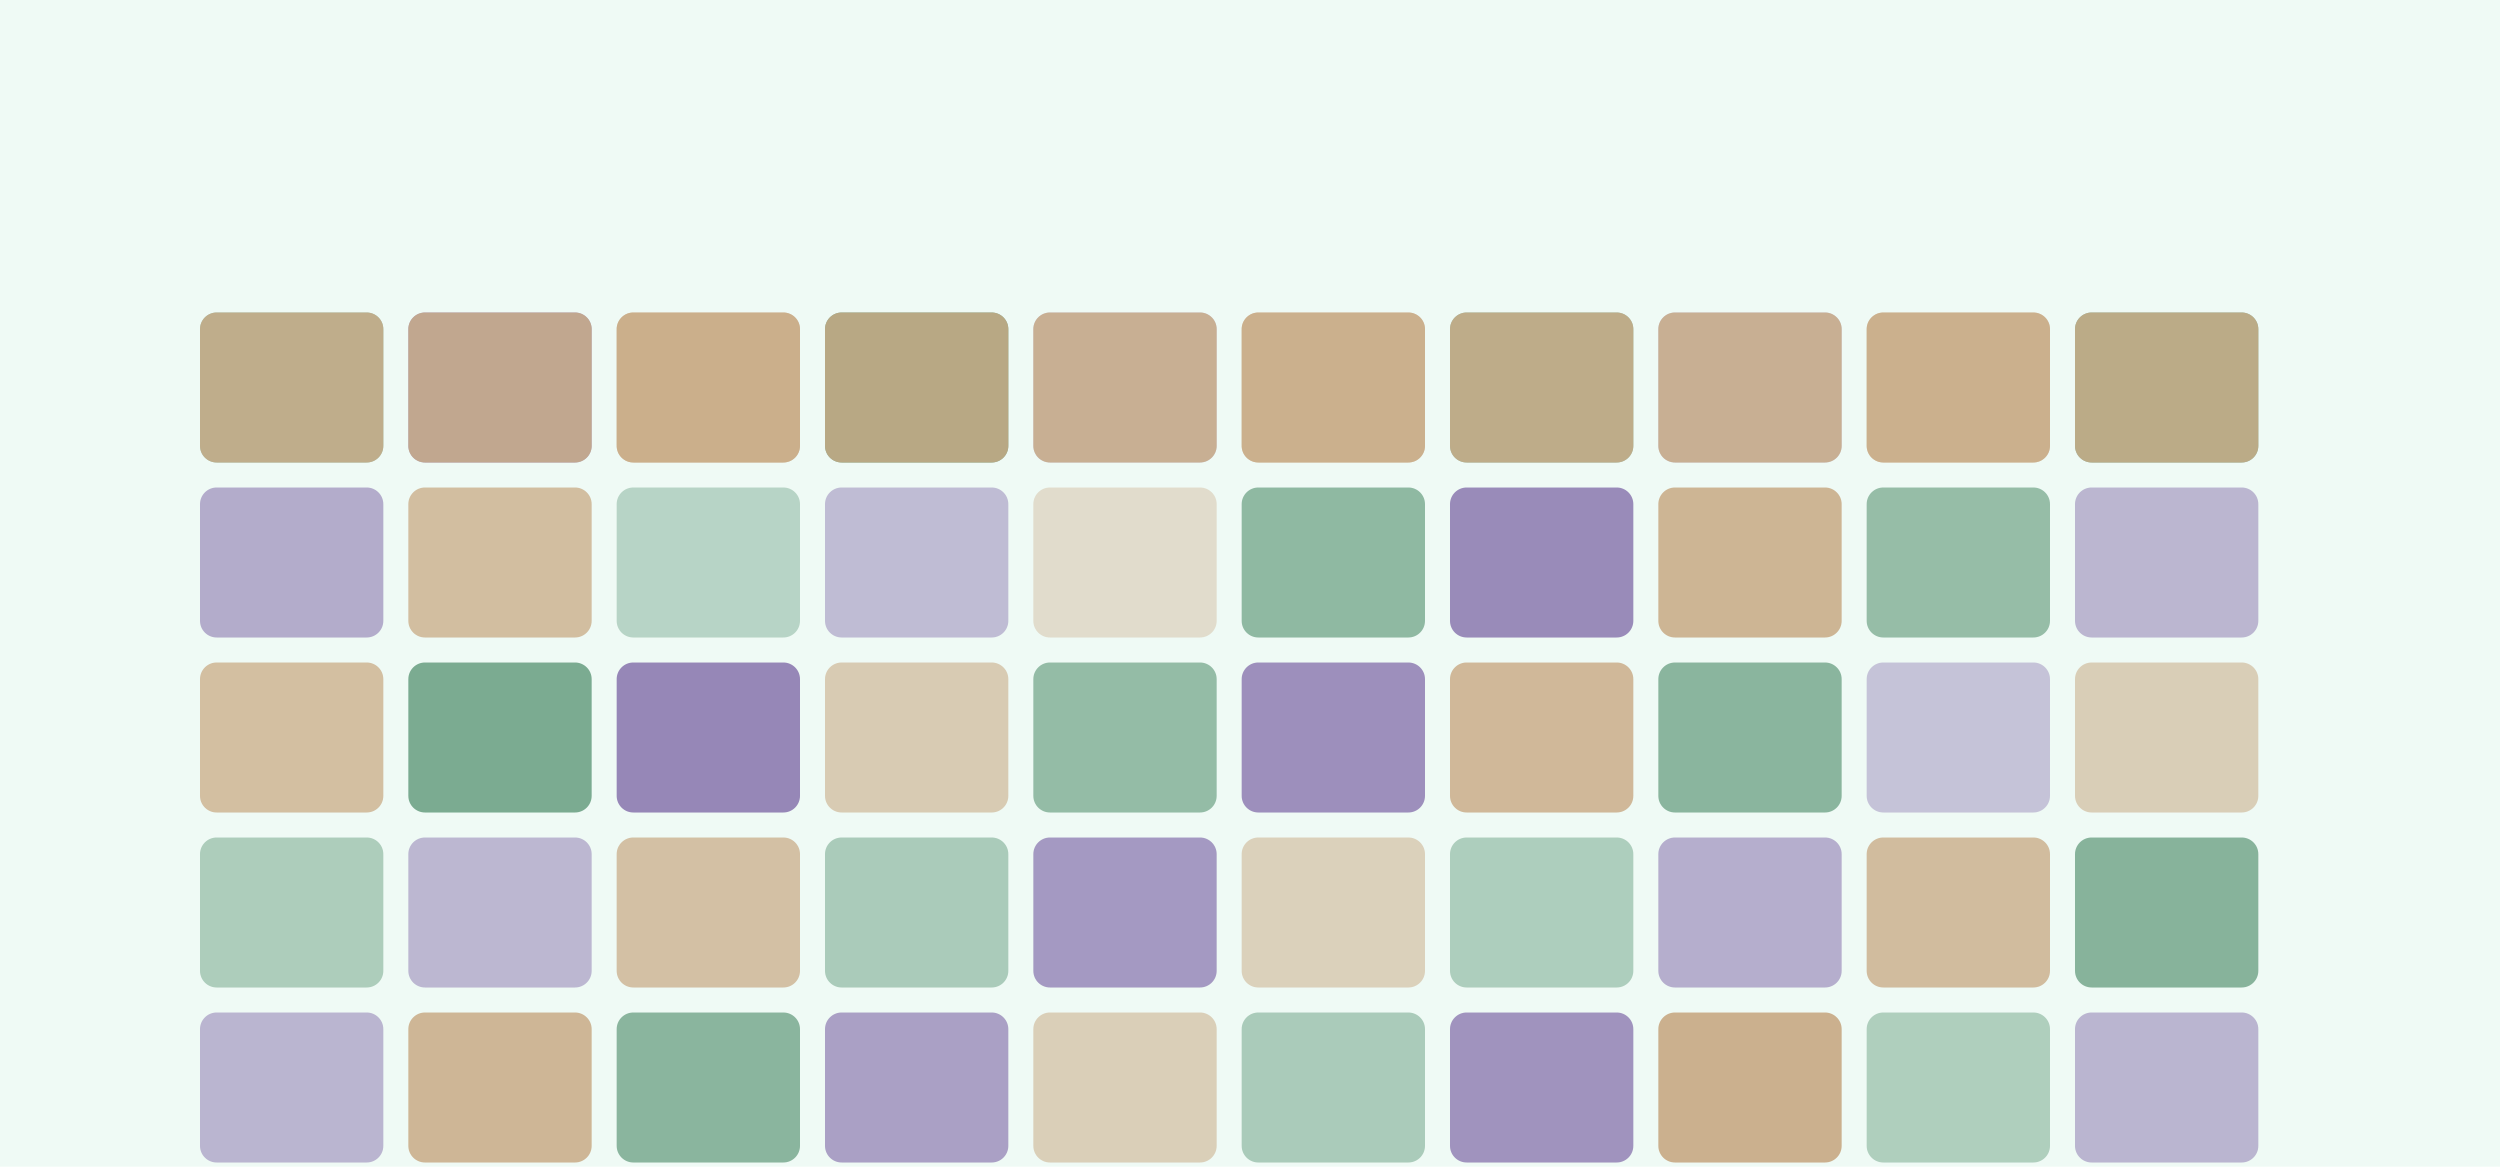
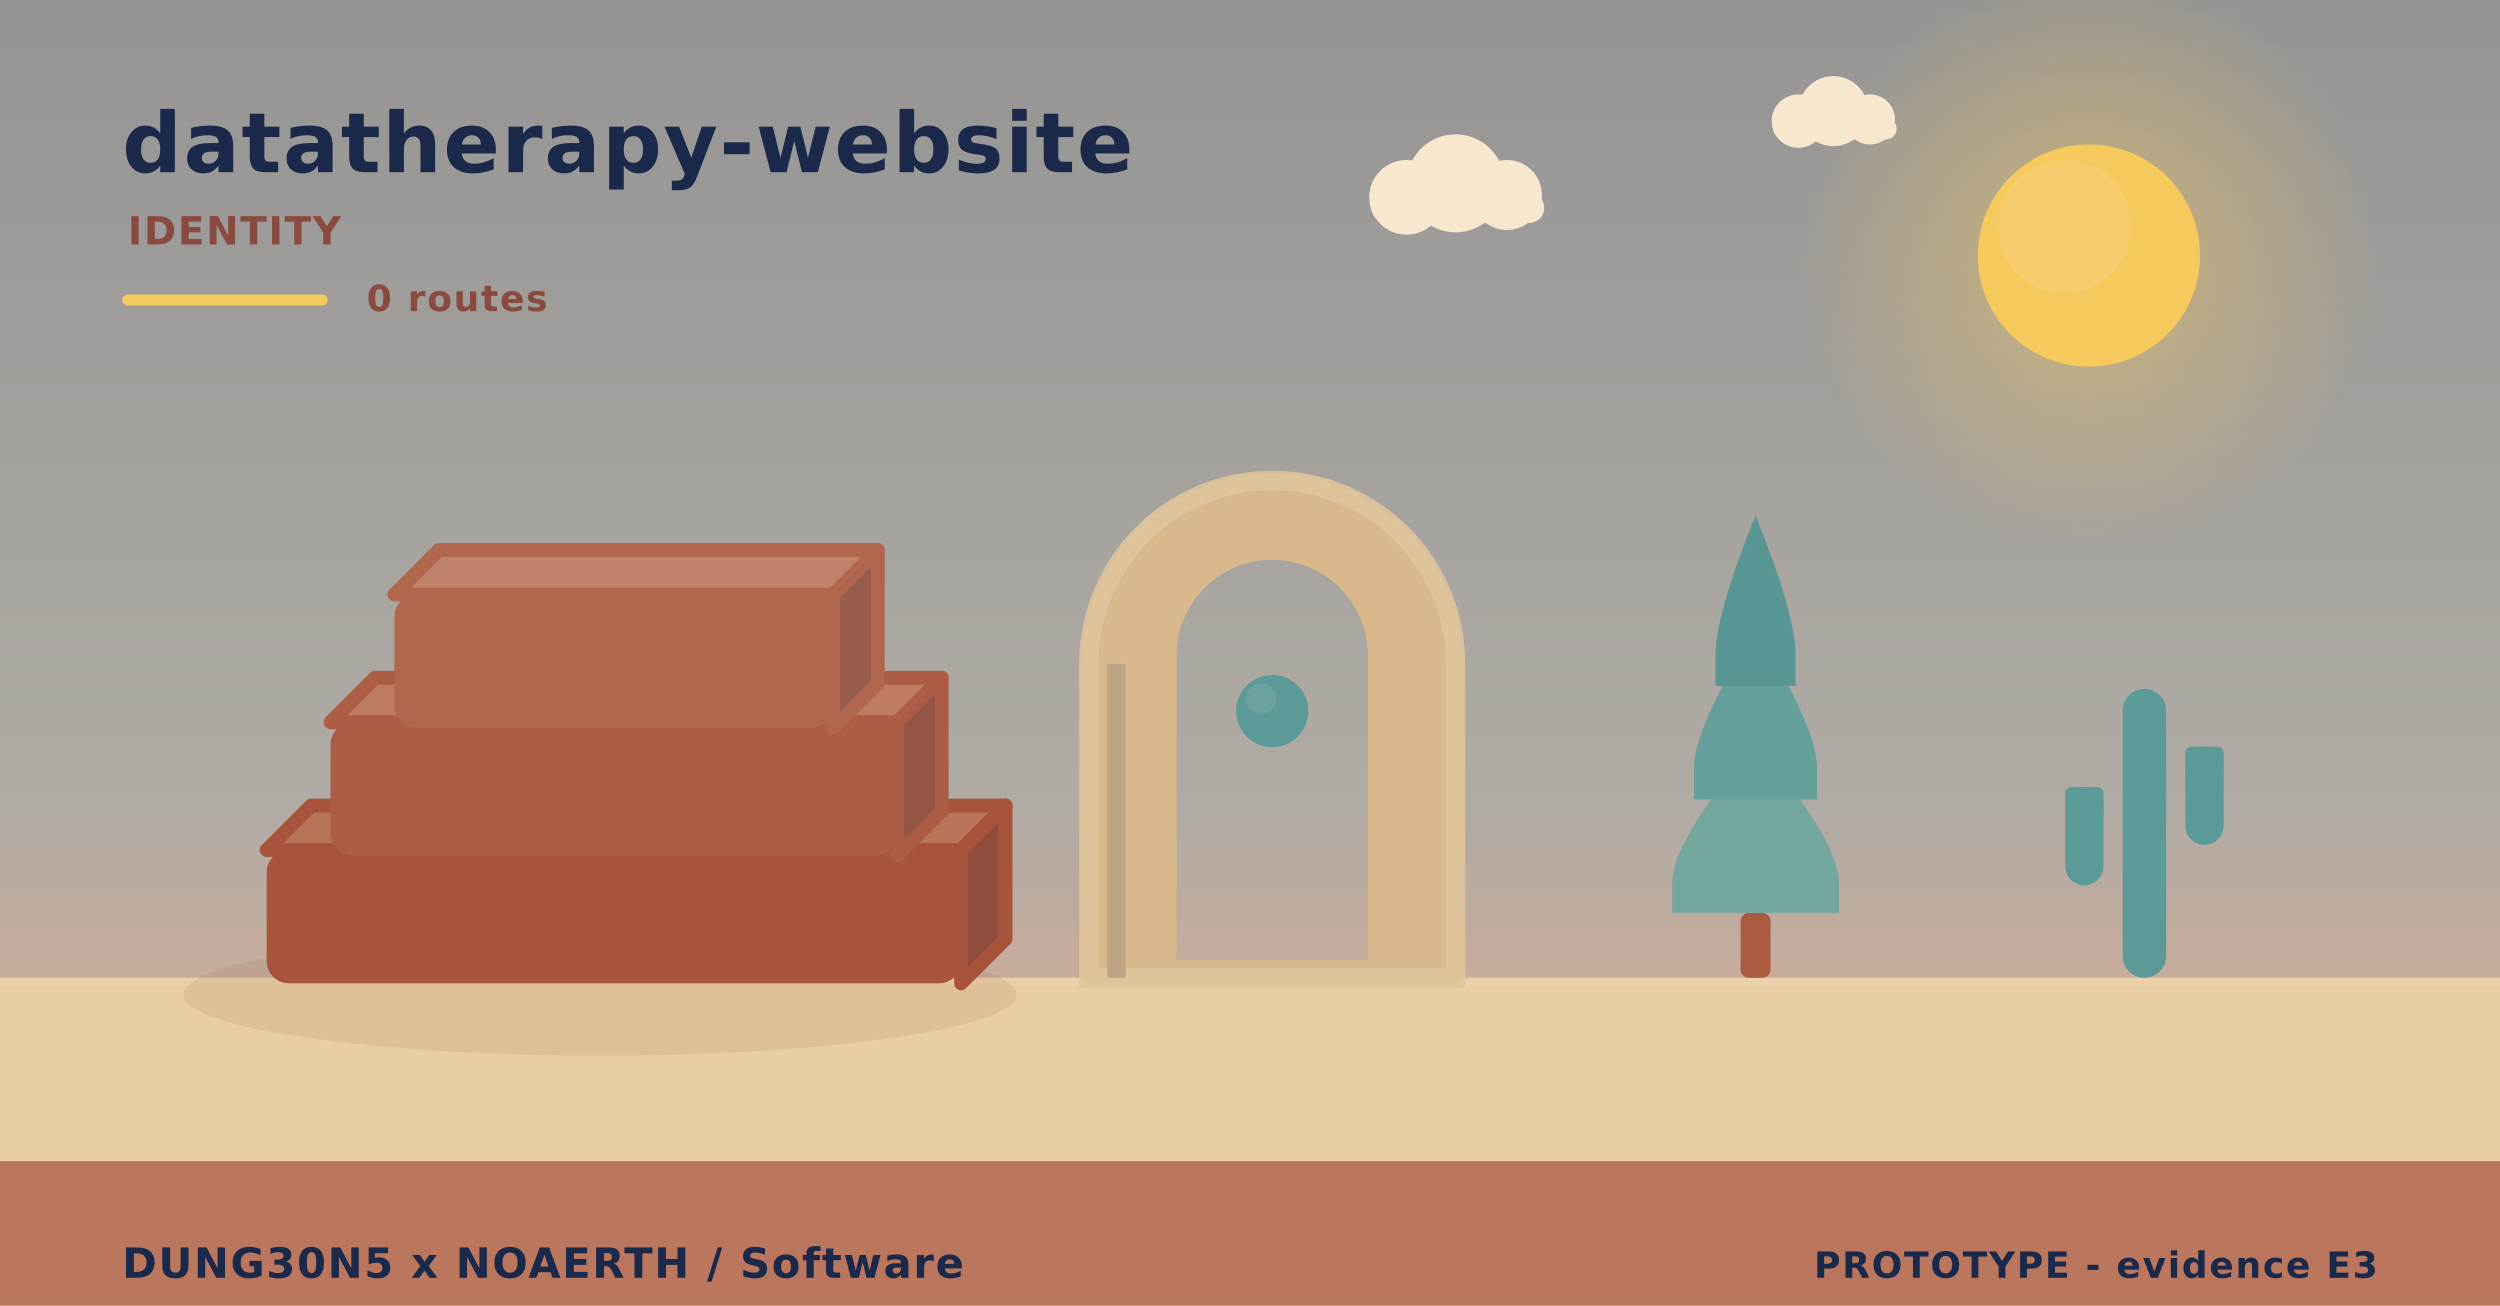
- <svg xmlns="http://www.w3.org/2000/svg" viewBox="0 0 1200 560" width="1200" height="560" role="img" aria-label="datatherapy-website hero">
-   <rect width="1200" height="560" fill="#effaf5" />
-   <defs>
-     <linearGradient id="gh" x1="0" y1="0" x2="1" y2="1">
-       <stop offset="0%" stop-color="#74a68b" />
-       <stop offset="100%" stop-color="#907eb3" />
-     </linearGradient>
-   </defs>
-   <rect x="96.00" y="150.00" width="88.00" height="72.00" rx="8.00" fill="#74a68b" opacity="0.63" />
-   <rect x="196.00" y="150.00" width="88.00" height="72.00" rx="8.00" fill="#907eb3" opacity="0.70" />
-   <rect x="296.00" y="150.00" width="88.00" height="72.00" rx="8.00" fill="#c7a781" opacity="0.54" />
-   <rect x="396.00" y="150.00" width="88.00" height="72.00" rx="8.00" fill="#74a68b" opacity="0.94" />
-   <rect x="496.00" y="150.00" width="88.00" height="72.00" rx="8.00" fill="#907eb3" opacity="0.35" />
-   <rect x="596.00" y="150.00" width="88.00" height="72.00" rx="8.00" fill="#c7a781" opacity="0.49" />
-   <rect x="696.00" y="150.00" width="88.00" height="72.00" rx="8.00" fill="#74a68b" opacity="0.69" />
-   <rect x="796.00" y="150.00" width="88.00" height="72.00" rx="8.00" fill="#907eb3" opacity="0.35" />
-   <rect x="896.00" y="150.00" width="88.00" height="72.00" rx="8.00" fill="#c7a781" opacity="0.46" />
-   <rect x="996.00" y="150.00" width="88.00" height="72.00" rx="8.00" fill="#74a68b" opacity="0.79" />
-   <rect x="96.00" y="234.00" width="88.00" height="72.00" rx="8.00" fill="#907eb3" opacity="0.63" />
-   <rect x="196.00" y="234.00" width="88.00" height="72.00" rx="8.00" fill="#c7a781" opacity="0.73" />
-   <rect x="296.00" y="234.00" width="88.00" height="72.00" rx="8.00" fill="#74a68b" opacity="0.45" />
-   <rect x="396.00" y="234.00" width="88.00" height="72.00" rx="8.00" fill="#907eb3" opacity="0.50" />
-   <rect x="496.00" y="234.00" width="88.00" height="72.00" rx="8.00" fill="#c7a781" opacity="0.36" />
-   <rect x="596.00" y="234.00" width="88.00" height="72.00" rx="8.00" fill="#74a68b" opacity="0.78" />
-   <rect x="696.00" y="234.00" width="88.00" height="72.00" rx="8.00" fill="#907eb3" opacity="0.90" />
-   <rect x="796.00" y="234.00" width="88.00" height="72.00" rx="8.00" fill="#c7a781" opacity="0.83" />
-   <rect x="896.00" y="234.00" width="88.00" height="72.00" rx="8.00" fill="#74a68b" opacity="0.73" />
-   <rect x="996.00" y="234.00" width="88.00" height="72.00" rx="8.00" fill="#907eb3" opacity="0.55" />
-   <rect x="96.00" y="318.00" width="88.00" height="72.00" rx="8.00" fill="#c7a781" opacity="0.72" />
-   <rect x="196.00" y="318.00" width="88.00" height="72.00" rx="8.00" fill="#74a68b" opacity="0.94" />
-   <rect x="296.00" y="318.00" width="88.00" height="72.00" rx="8.00" fill="#907eb3" opacity="0.93" />
-   <rect x="396.00" y="318.00" width="88.00" height="72.00" rx="8.00" fill="#c7a781" opacity="0.57" />
-   <rect x="496.00" y="318.00" width="88.00" height="72.00" rx="8.00" fill="#74a68b" opacity="0.74" />
-   <rect x="596.00" y="318.00" width="88.00" height="72.00" rx="8.00" fill="#907eb3" opacity="0.86" />
-   <rect x="696.00" y="318.00" width="88.00" height="72.00" rx="8.00" fill="#c7a781" opacity="0.79" />
-   <rect x="796.00" y="318.00" width="88.00" height="72.00" rx="8.00" fill="#74a68b" opacity="0.82" />
-   <rect x="896.00" y="318.00" width="88.00" height="72.00" rx="8.00" fill="#907eb3" opacity="0.44" />
-   <rect x="996.00" y="318.00" width="88.00" height="72.00" rx="8.00" fill="#c7a781" opacity="0.53" />
-   <rect x="96.00" y="402.00" width="88.00" height="72.00" rx="8.00" fill="#74a68b" opacity="0.54" />
-   <rect x="196.00" y="402.00" width="88.00" height="72.00" rx="8.00" fill="#907eb3" opacity="0.54" />
-   <rect x="296.00" y="402.00" width="88.00" height="72.00" rx="8.00" fill="#c7a781" opacity="0.70" />
-   <rect x="396.00" y="402.00" width="88.00" height="72.00" rx="8.00" fill="#74a68b" opacity="0.56" />
-   <rect x="496.00" y="402.00" width="88.00" height="72.00" rx="8.00" fill="#907eb3" opacity="0.78" />
-   <rect x="596.00" y="402.00" width="88.00" height="72.00" rx="8.00" fill="#c7a781" opacity="0.50" />
-   <rect x="696.00" y="402.00" width="88.00" height="72.00" rx="8.00" fill="#74a68b" opacity="0.53" />
-   <rect x="796.00" y="402.00" width="88.00" height="72.00" rx="8.00" fill="#907eb3" opacity="0.61" />
-   <rect x="896.00" y="402.00" width="88.00" height="72.00" rx="8.00" fill="#c7a781" opacity="0.75" />
-   <rect x="996.00" y="402.00" width="88.00" height="72.00" rx="8.00" fill="#74a68b" opacity="0.84" />
-   <rect x="96.00" y="486.00" width="88.00" height="72.00" rx="8.00" fill="#907eb3" opacity="0.56" />
-   <rect x="196.00" y="486.00" width="88.00" height="72.00" rx="8.00" fill="#c7a781" opacity="0.82" />
-   <rect x="296.00" y="486.00" width="88.00" height="72.00" rx="8.00" fill="#74a68b" opacity="0.82" />
-   <rect x="396.00" y="486.00" width="88.00" height="72.00" rx="8.00" fill="#907eb3" opacity="0.73" />
-   <rect x="496.00" y="486.00" width="88.00" height="72.00" rx="8.00" fill="#c7a781" opacity="0.52" />
-   <rect x="596.00" y="486.00" width="88.00" height="72.00" rx="8.00" fill="#74a68b" opacity="0.56" />
-   <rect x="696.00" y="486.00" width="88.00" height="72.00" rx="8.00" fill="#907eb3" opacity="0.83" />
-   <rect x="796.00" y="486.00" width="88.00" height="72.00" rx="8.00" fill="#c7a781" opacity="0.89" />
-   <rect x="896.00" y="486.00" width="88.00" height="72.00" rx="8.00" fill="#74a68b" opacity="0.52" />
-   <rect x="996.00" y="486.00" width="88.00" height="72.00" rx="8.00" fill="#907eb3" opacity="0.56" />
+ <svg xmlns="http://www.w3.org/2000/svg" width="900" height="470" viewBox="0 0 900 470" role="img" aria-label="datatherapy-website - identity">
+   <linearGradient id="skyh" x1="0" y1="0" x2="0" y2="1">
+     <stop offset="0" stop-color="#959494" />
+     <stop offset="0.62" stop-color="#b0aba4" />
+     <stop offset="1" stop-color="#f3ad8a" />
+   </linearGradient>
+   <rect width="900" height="470" fill="url(#skyh)" />
+   <radialGradient id="sunh">
+     <stop offset="0.35" stop-color="#f5c95c" stop-opacity="0.34" />
+     <stop offset="1" stop-color="#f5c95c" stop-opacity="0" />
+   </radialGradient>
+   <circle cx="752" cy="92" r="104" fill="url(#sunh)" />
+   <circle cx="752" cy="92" r="40" fill="#f5c95c" />
+   <circle cx="743.2" cy="81.6" r="24" fill="#f5d27e" opacity="0.5" />
  <g>
-     <rect x="96.00" y="150.00" width="88.00" height="72.00" rx="8.00" fill="#c7a781" opacity="0.80" />
-     <animate attributeName="opacity" values="0.25;1.0;0.25" dur="12.8s" begin="5.53s" repeatCount="indefinite" />
+     <circle cx="524" cy="66" r="17.64" fill="#f6e7ce" />
+     <circle cx="506.36" cy="71.04" r="13.44" fill="#f6e7ce" />
+     <circle cx="542.48" cy="70.2" r="12.6" fill="#f6e7ce" />
+     <rect x="493.76" y="69.36" width="62.16" height="10.92" rx="5.46" fill="#f6e7ce" />
+     <animateTransform attributeName="transform" type="translate" values="0 0;24 0;0 0" dur="36s" begin="0s" repeatCount="indefinite" />
  </g>
  <g>
-     <rect x="196.00" y="150.00" width="88.00" height="72.00" rx="8.00" fill="#c7a781" opacity="0.80" />
-     <animate attributeName="opacity" values="0.25;1.0;0.25" dur="12.8s" begin="5.85s" repeatCount="indefinite" />
+     <circle cx="660" cy="40" r="12.6" fill="#f6e7ce" />
+     <circle cx="647.4" cy="43.6" r="9.6" fill="#f6e7ce" />
+     <circle cx="673.2" cy="43" r="9" fill="#f6e7ce" />
+     <rect x="638.4" y="42.4" width="44.4" height="7.8" rx="3.9" fill="#f6e7ce" />
+     <animateTransform attributeName="transform" type="translate" values="0 0;-18 0;0 0" dur="46s" begin="3s" repeatCount="indefinite" />
+   </g>
+   <rect x="0" y="352" width="900" height="118" fill="#e9cda3" />
+   <rect x="0" y="352" width="900" height="3" fill="#ebd1a9" />
+   <text x="44" y="62" font-family="Verdana,DejaVu Sans,sans-serif" font-size="30" font-weight="700" letter-spacing="0.6" fill="#1b2a4a" text-anchor="start">datatherapy-website</text>
+   <text x="46" y="88" font-family="Verdana,DejaVu Sans,sans-serif" font-size="14" font-weight="700" letter-spacing="0.6" fill="#894b3f" text-anchor="start">IDENTITY</text>
+   <rect x="44" y="106" width="74" height="4" rx="2" fill="#f5c95c" />
+   <text x="132" y="112" font-family="Verdana,DejaVu Sans,sans-serif" font-size="13" font-weight="700" letter-spacing="0.6" fill="#894b3f" text-anchor="start">0 routes</text>
+   <ellipse cx="216" cy="358" rx="150" ry="22" fill="rgba(138,90,68,0.11)" />
+   <g>
+     <path d="M96,306 L346,306 L362,290 L112,290 Z" fill="#b9745c" stroke="#a8543c" stroke-width="5" stroke-linejoin="round" />
+     <path d="M346,306 L362,290 L362,338 L346,354 Z" fill="#904d3e" stroke="#a8543c" stroke-width="5" stroke-linejoin="round" />
+     <rect x="96" y="306" width="250" height="48" rx="8" fill="#a8543c" />
+     <animateTransform attributeName="transform" type="translate" values="0 10;0 0" dur="0.9s" begin="0s" fill="freeze" />
  </g>
  <g>
-     <rect x="296.00" y="150.00" width="88.00" height="72.00" rx="8.00" fill="#c7a781" opacity="0.80" />
-     <animate attributeName="opacity" values="0.25;1.0;0.25" dur="12.8s" begin="6.17s" repeatCount="indefinite" />
+     <path d="M119,260 L323,260 L339,244 L135,244 Z" fill="#bd7b63" stroke="#ad5d45" stroke-width="5" stroke-linejoin="round" />
+     <path d="M323,260 L339,244 L339,292 L323,308 Z" fill="#945446" stroke="#ad5d45" stroke-width="5" stroke-linejoin="round" />
+     <rect x="119" y="260" width="204" height="48" rx="8" fill="#ad5d45" />
+     <animateTransform attributeName="transform" type="translate" values="0 10;0 0" dur="0.9s" begin="0.28s" fill="freeze" />
  </g>
  <g>
-     <rect x="396.00" y="150.00" width="88.00" height="72.00" rx="8.00" fill="#c7a781" opacity="0.80" />
-     <animate attributeName="opacity" values="0.25;1.0;0.25" dur="12.8s" begin="6.49s" repeatCount="indefinite" />
+     <path d="M142,214 L300,214 L316,198 L158,198 Z" fill="#c0826a" stroke="#b1664e" stroke-width="5" stroke-linejoin="round" />
+     <path d="M300,214 L316,198 L316,246 L300,262 Z" fill="#985c4d" stroke="#b1664e" stroke-width="5" stroke-linejoin="round" />
+     <rect x="142" y="214" width="158" height="48" rx="8" fill="#b1664e" />
+     <animateTransform attributeName="transform" type="translate" values="0 10;0 0" dur="0.9s" begin="0.56s" fill="freeze" />
  </g>
+   <path d="M392,352 L392,238.96 A66,66 0 0 1 524,238.96 L524,352 Z M421.04,348 L421.04,236 A36.96,36.96 0 0 1 494.96,236 L494.96,348 Z" fill="#d9b98c" fill-rule="evenodd" stroke="#d9b98c" stroke-width="5" stroke-linejoin="round" />
+   <path d="M392,352 L392,238.96 A66,66 0 0 1 524,238.96 L524,352 Z" fill="none" stroke="#e0c49c" stroke-width="7" stroke-linecap="round" opacity="0.85" />
+   <rect x="398.6" y="238.96" width="6.6" height="113.04" fill="#bea583" />
  <g>
-     <rect x="496.00" y="150.00" width="88.00" height="72.00" rx="8.00" fill="#c7a781" opacity="0.80" />
-     <animate attributeName="opacity" values="0.25;1.0;0.25" dur="12.8s" begin="6.81s" repeatCount="indefinite" />
+     <circle cx="458" cy="256" r="13" fill="#5b9a97" />
+     <circle cx="454.1" cy="251.58" r="5.46" fill="#7aa9a2" opacity="0.55" />
+     <animate attributeName="opacity" values="0.78;1;0.78" dur="5.2s" begin="0s" repeatCount="indefinite" />
  </g>
-   <g>
-     <rect x="596.00" y="150.00" width="88.00" height="72.00" rx="8.00" fill="#c7a781" opacity="0.80" />
-     <animate attributeName="opacity" values="0.25;1.0;0.25" dur="12.8s" begin="7.13s" repeatCount="indefinite" />
-   </g>
-   <g>
-     <rect x="696.00" y="150.00" width="88.00" height="72.00" rx="8.00" fill="#c7a781" opacity="0.80" />
-     <animate attributeName="opacity" values="0.25;1.0;0.25" dur="12.8s" begin="7.45s" repeatCount="indefinite" />
-   </g>
-   <g>
-     <rect x="796.00" y="150.00" width="88.00" height="72.00" rx="8.00" fill="#c7a781" opacity="0.80" />
-     <animate attributeName="opacity" values="0.25;1.0;0.25" dur="12.8s" begin="7.77s" repeatCount="indefinite" />
-   </g>
-   <g>
-     <rect x="896.00" y="150.00" width="88.00" height="72.00" rx="8.00" fill="#c7a781" opacity="0.80" />
-     <animate attributeName="opacity" values="0.25;1.0;0.25" dur="12.8s" begin="8.09s" repeatCount="indefinite" />
-   </g>
-   <g>
-     <rect x="996.00" y="150.00" width="88.00" height="72.00" rx="8.00" fill="#c7a781" opacity="0.80" />
-     <animate attributeName="opacity" values="0.25;1.0;0.25" dur="12.8s" begin="8.41s" repeatCount="indefinite" />
-   </g>
+   <rect x="626.6" y="328.64" width="10.8" height="23.36" rx="3" fill="#ac5b43" />
+   <path d="M632,267.32 Q602,302.89 602,317.6 Q602,328.64 602,328.64 L662,328.64 Q662,328.64 662,317.6 Q662,302.89 632,267.32 Z" fill="#74a6a0" />
+   <path d="M632,226.44 Q609.8,262.01 609.8,276.72 Q609.8,287.76 609.8,287.76 L654.2,287.76 Q654.2,287.76 654.2,276.72 Q654.2,262.01 632,226.44 Z" fill="#649f9a" />
+   <path d="M632,185.56 Q617.6,221.13 617.6,235.84 Q617.6,246.88 617.6,246.88 L646.4,246.88 Q646.4,246.88 646.4,235.84 Q646.4,221.13 632,185.56 Z" fill="#589694" />
+   <rect x="764.18" y="248" width="15.64" height="104" rx="7.82" fill="#5b9a97" />
+   <rect x="743.48" y="283.36" width="13.8" height="35.36" rx="6.9" fill="#5b9a97" />
+   <rect x="743.48" y="283.36" width="13.8" height="10.4" rx="2.3" fill="#5b9a97" />
+   <rect x="786.72" y="268.8" width="13.8" height="35.36" rx="6.9" fill="#5b9a97" />
+   <rect x="786.72" y="268.8" width="13.8" height="10.4" rx="2.3" fill="#5b9a97" />
+   <rect x="0" y="418" width="900" height="52" rx="0" fill="#b87159" opacity="0.94" />
+   <text x="44" y="460" font-family="Verdana,DejaVu Sans,sans-serif" font-size="15" font-weight="700" letter-spacing="0.6" fill="#1b2a4a" text-anchor="start">DUNG30N5 x NOAERTH  /  Software</text>
+   <text x="856" y="460" font-family="Verdana,DejaVu Sans,sans-serif" font-size="13" font-weight="700" letter-spacing="0.6" fill="#1b2a4a" text-anchor="end">PROTOTYPE  -  evidence E3</text>
</svg>
